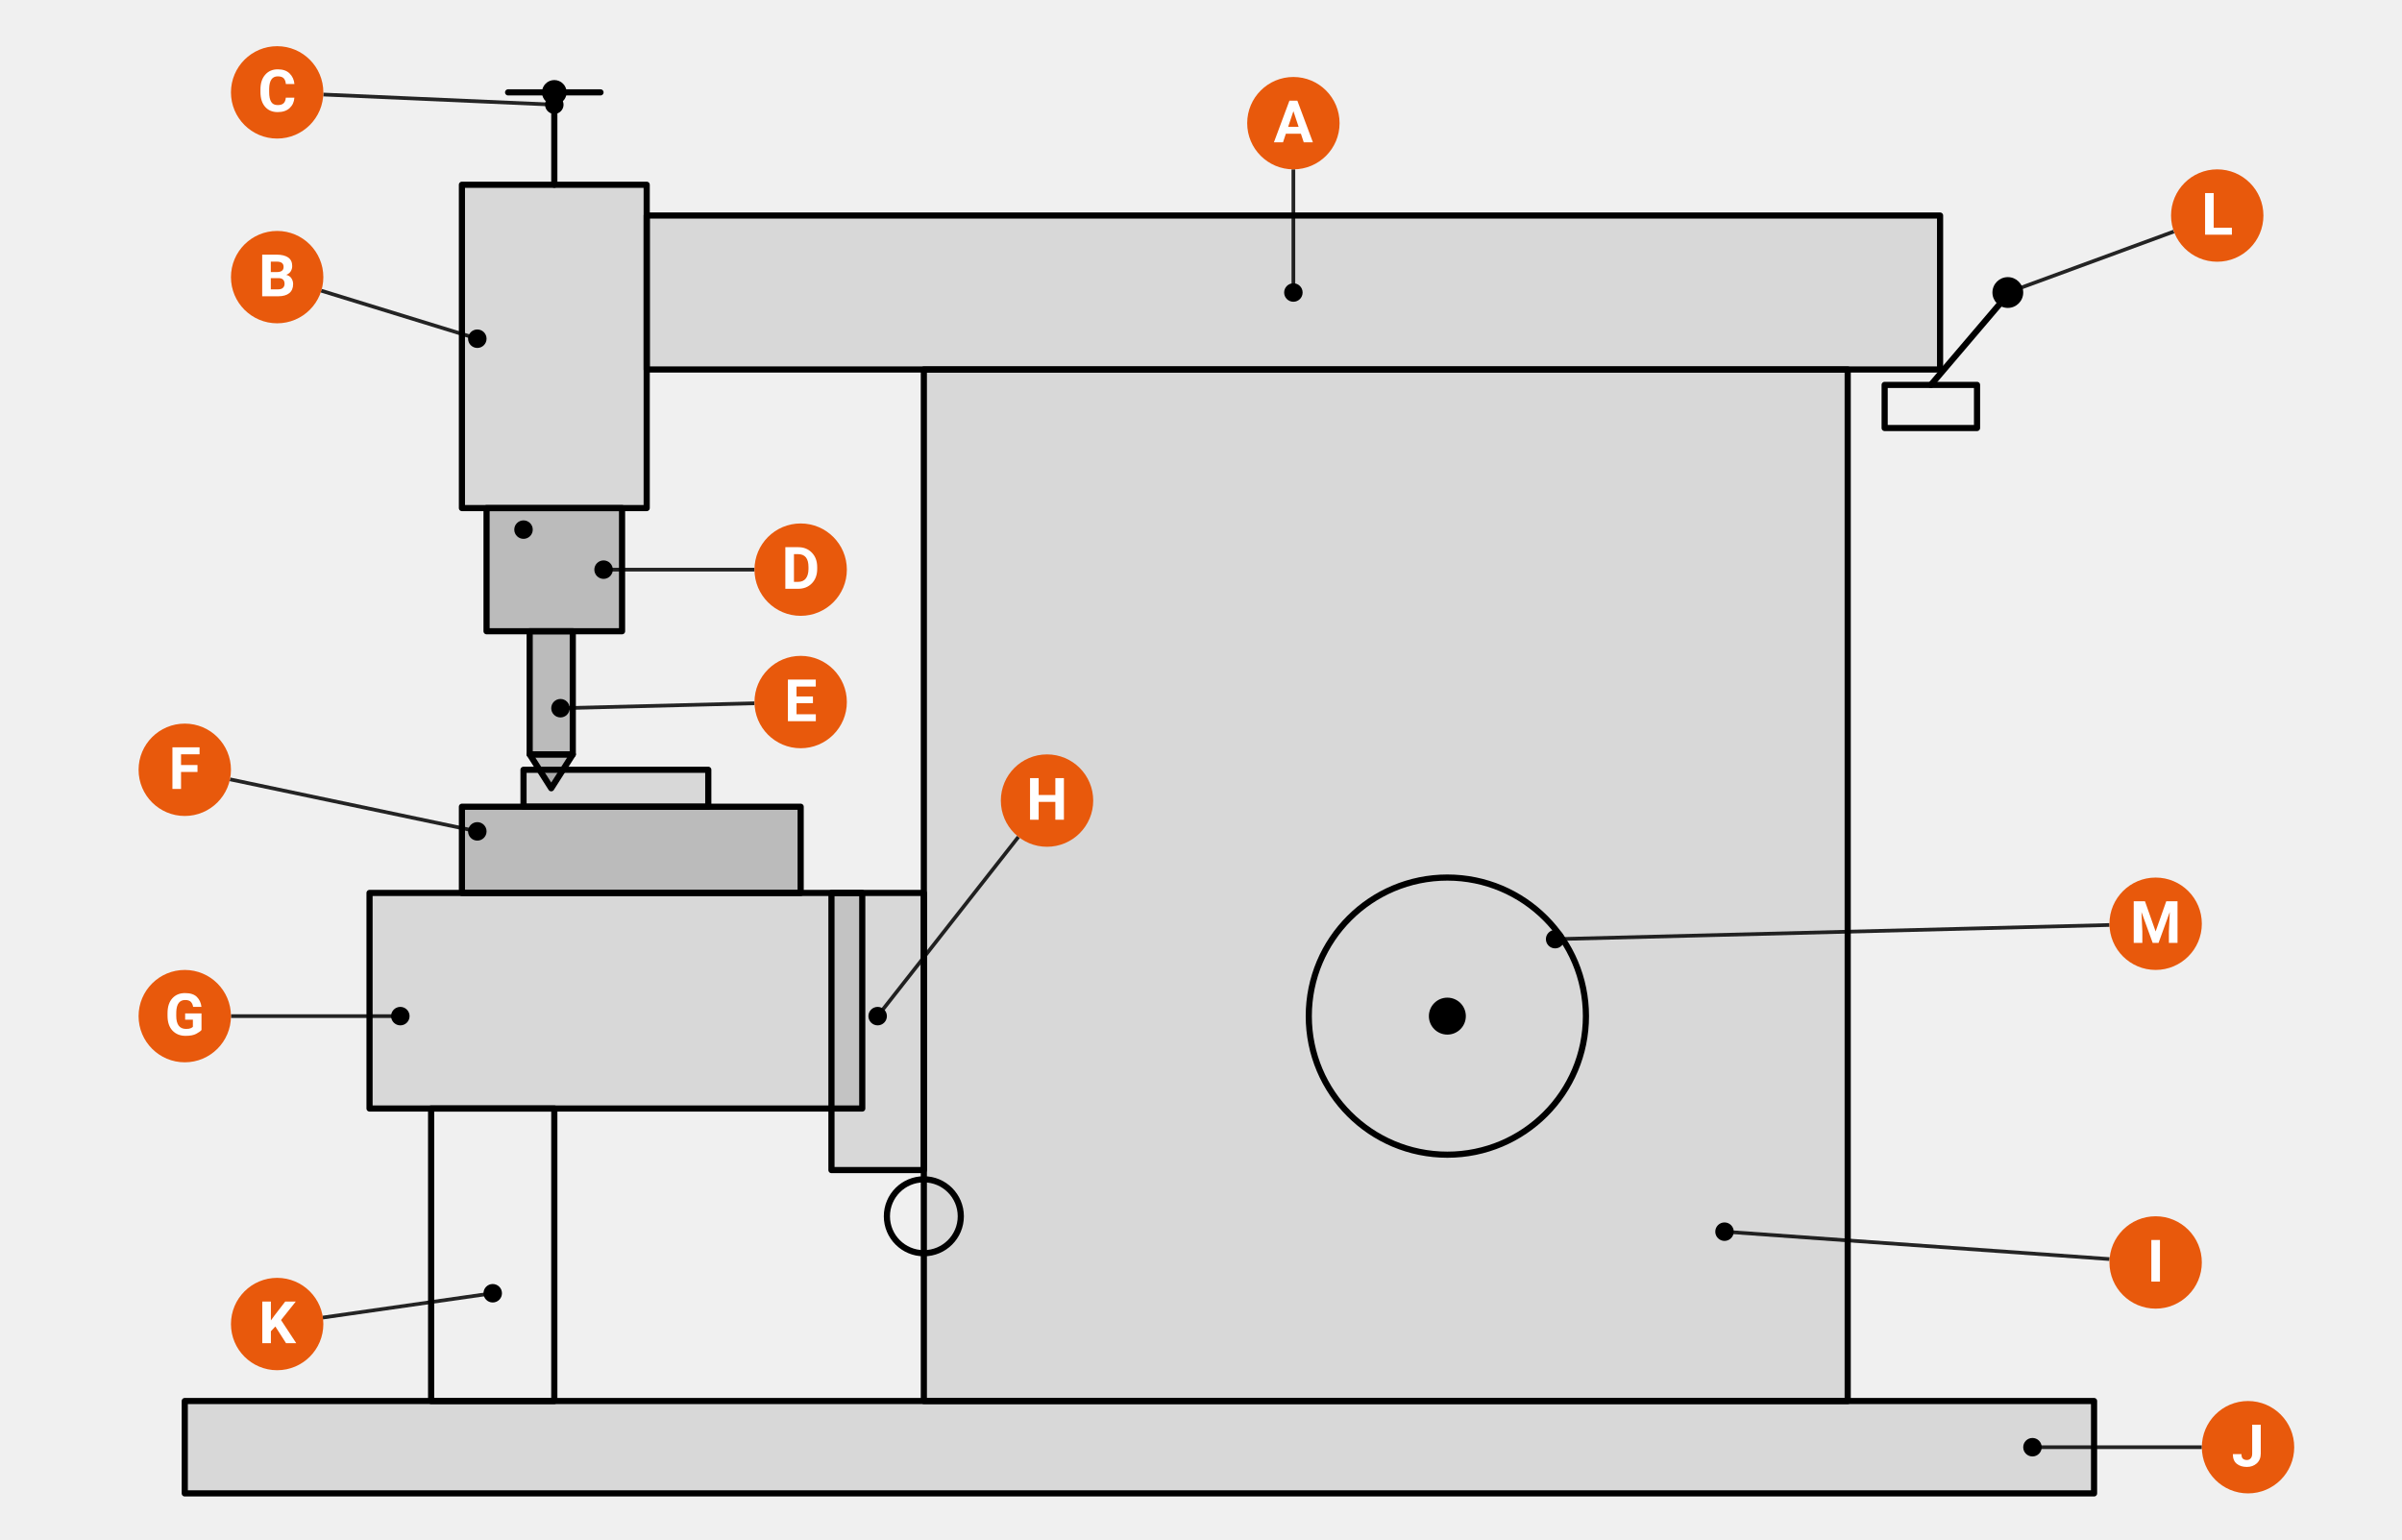
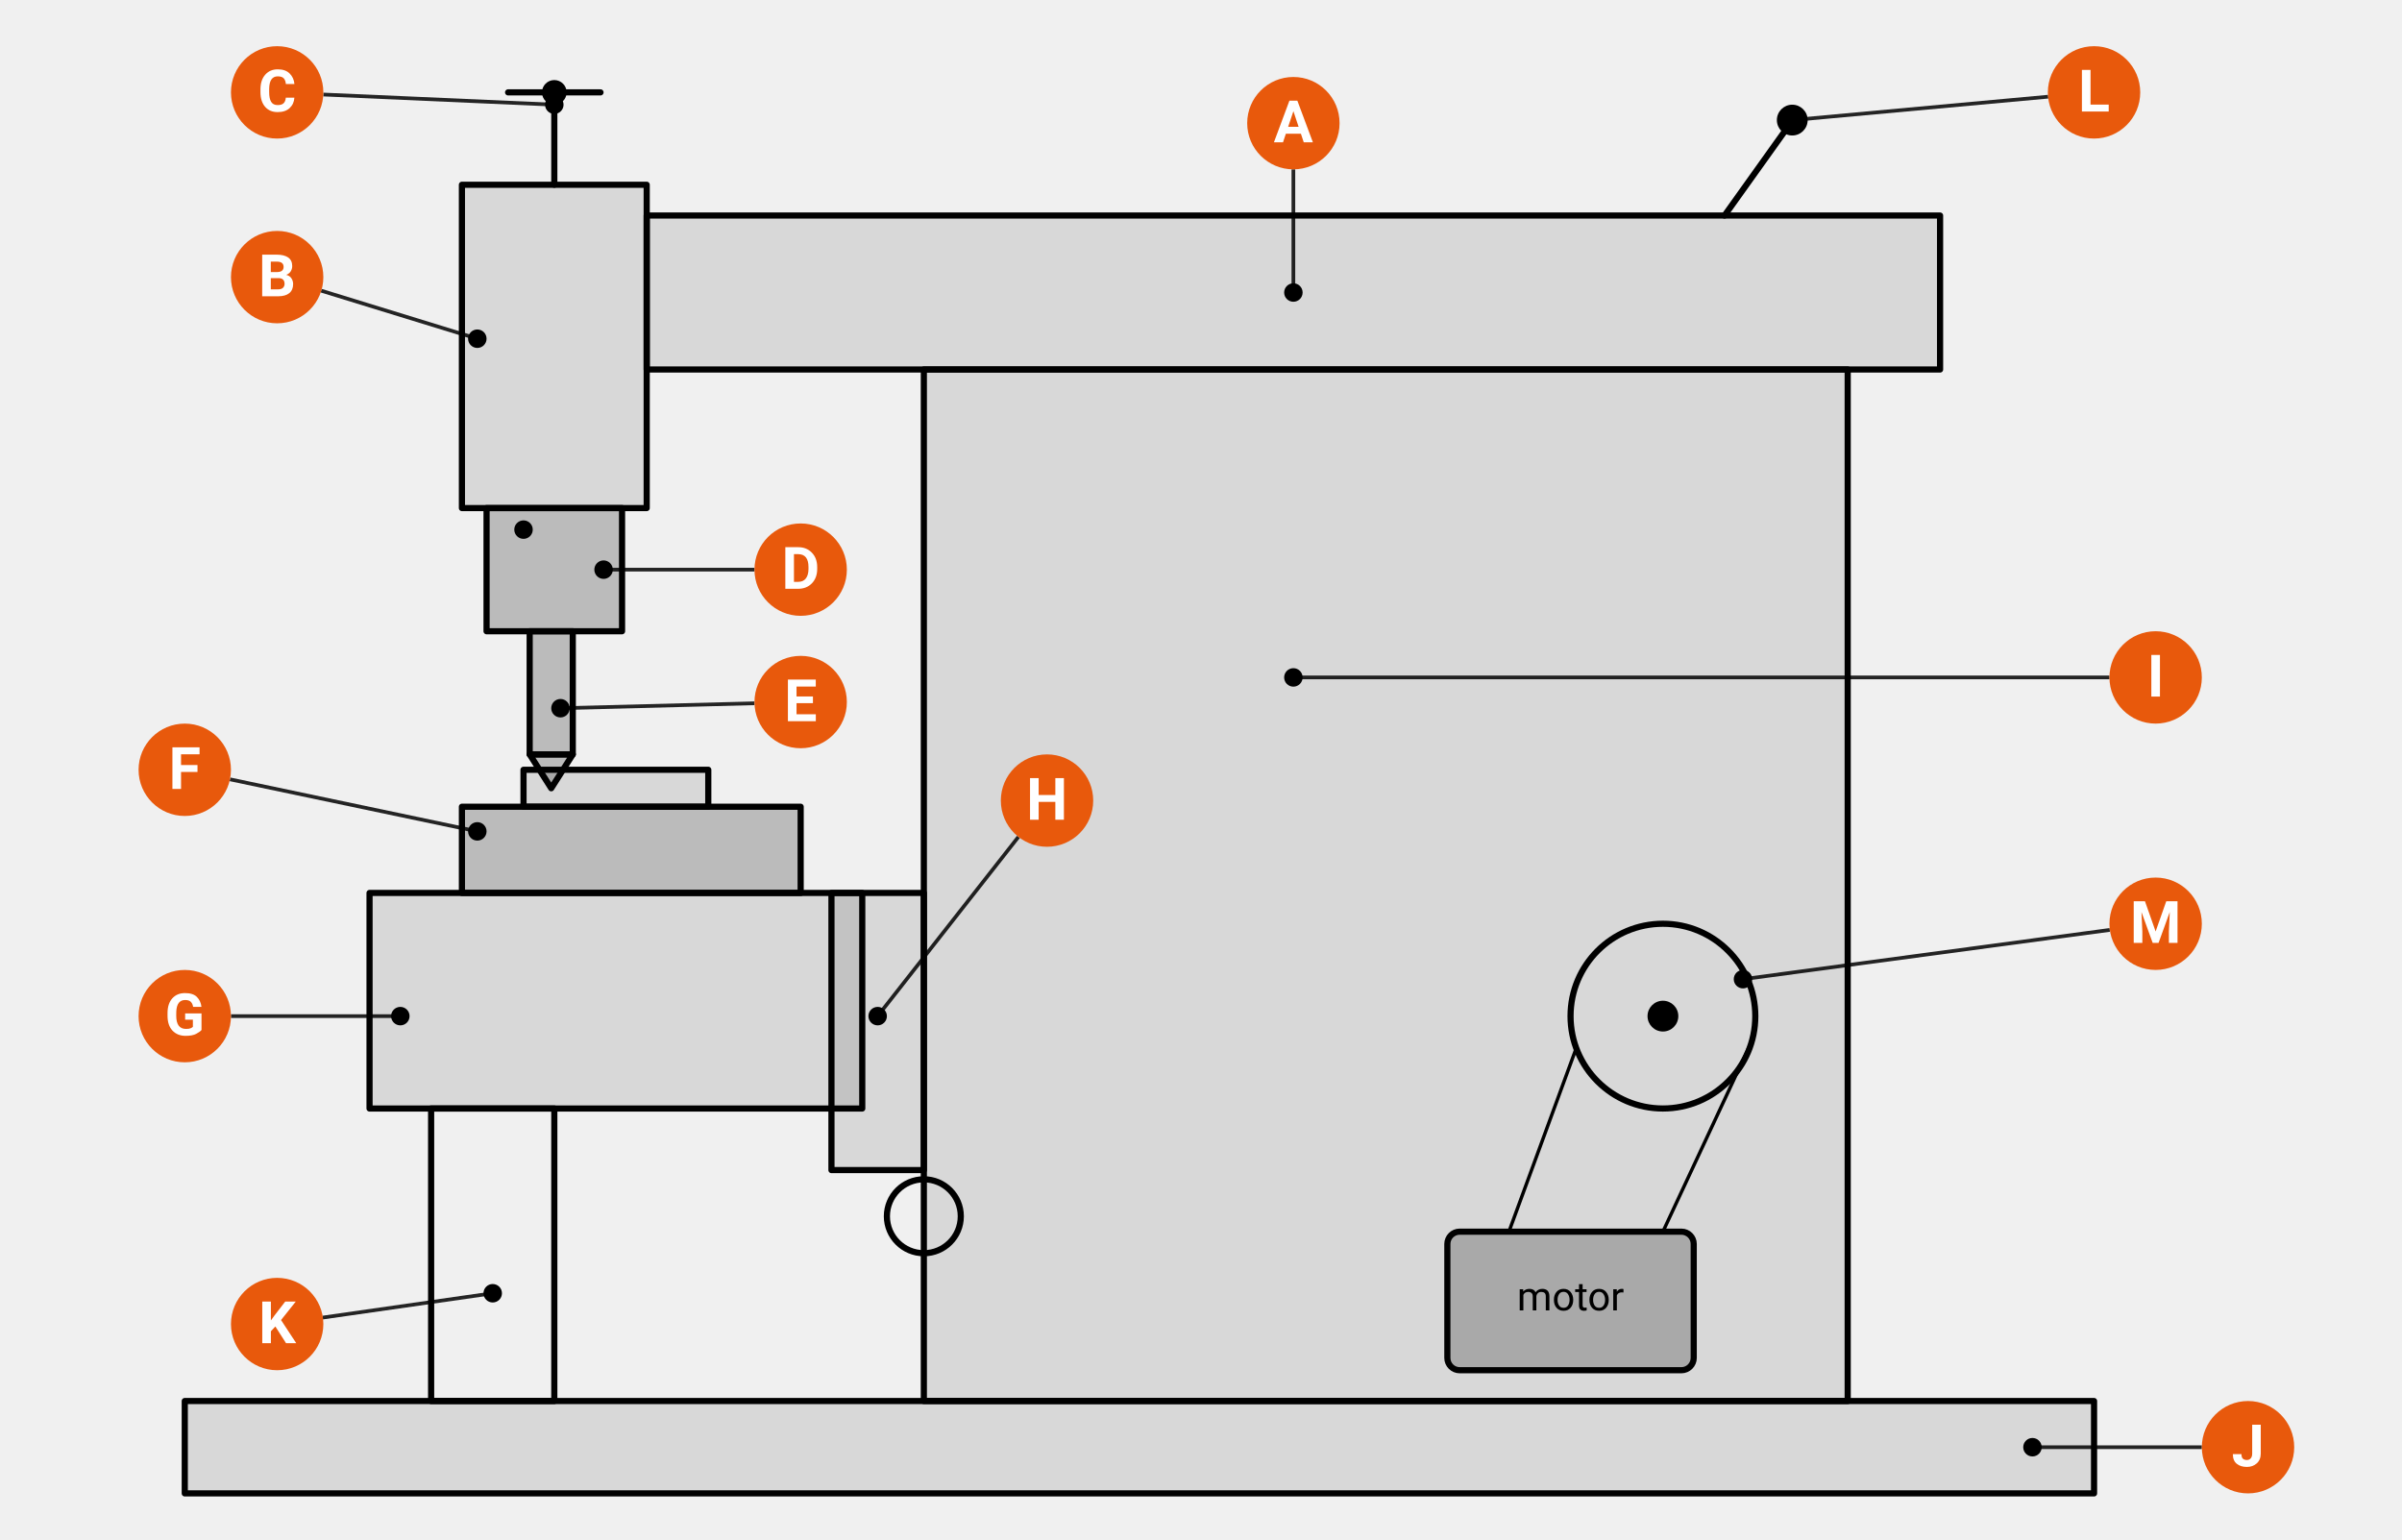
<svg xmlns="http://www.w3.org/2000/svg" viewBox="0 0 780 500" role="img" aria-label="Figure">
  <style>.s{fill:none;stroke:currentColor;stroke-width:2;stroke-linejoin:round;stroke-linecap:round}.thin{fill:none;stroke:currentColor;stroke-width:1.1}.lead{fill:none;stroke:currentColor;stroke-width:1.2;opacity:.85}.f{fill:currentColor;fill-opacity:.10;stroke:currentColor;stroke-width:2;stroke-linejoin:round}.f2{fill:currentColor;fill-opacity:.22;stroke:currentColor;stroke-width:2;stroke-linejoin:round}.k{fill:currentColor;stroke:none}.d{fill:none;stroke:currentColor;stroke-width:1.5;stroke-dasharray:6 4}.cl{fill:none;stroke:currentColor;stroke-width:1;stroke-dasharray:14 4 3 4;opacity:.7}.acc{fill:none;stroke:#e8590c;stroke-width:2.4;stroke-linecap:round}.accf{fill:#e8590c;stroke:none}.acct{fill:#e8590c;stroke:none}.tx{fill:currentColor;font-family:system-ui,-apple-system,"Segoe UI",Roboto,Arial,sans-serif}text{font-family:system-ui,-apple-system,"Segoe UI",Roboto,Arial,sans-serif}</style>
  <rect class="f" x="60.0" y="455.0" width="620.0" height="30.0" rx="0" />
  <rect class="f" x="300.0" y="120.0" width="300.0" height="335.0" rx="0" />
  <rect class="f" x="210.0" y="70.0" width="420.0" height="50.0" rx="0" />
-   <rect class="s" x="612.0" y="125.0" width="30.0" height="14.0" rx="0" />
-   <line class="s" x1="627.0" y1="125.0" x2="650.0" y2="98.0" />
-   <circle class="k" cx="652.0" cy="95.0" r="5.0" />
+   <line class="s" x1="560.0" y1="70.0" x2="580.0" y2="42.0" />
+   <circle class="k" cx="582.0" cy="39.0" r="5.0" />
  <rect class="f" x="150.0" y="60.0" width="60.0" height="105.0" rx="0" />
  <line class="s" x1="180.0" y1="60.0" x2="180.0" y2="30.0" />
  <line class="s" x1="165.0" y1="30.0" x2="195.0" y2="30.0" />
  <circle class="k" cx="180.0" cy="30.0" r="4.0" />
  <rect class="f2" x="158.0" y="165.0" width="44.0" height="40.0" rx="0" />
  <circle class="k" cx="170.0" cy="172.0" r="3.0" />
  <rect class="f2" x="172.0" y="205.0" width="14.0" height="40.0" rx="0" />
  <polygon class="f2" points="172.0,245.0 186.0,245.0 179.0,256.0" />
  <rect class="f" x="120.0" y="290.0" width="160.0" height="70.0" rx="0" />
  <rect class="f2" x="150.0" y="262.0" width="110.0" height="28.0" rx="0" />
  <rect class="f" x="170.0" y="250.0" width="60.0" height="12.0" rx="0" />
  <rect class="f" x="270.0" y="290.0" width="30.0" height="90.0" rx="0" />
  <rect class="s" x="140.0" y="360.0" width="40.0" height="95.0" rx="0" />
  <circle class="s" cx="300.0" cy="395.0" r="12.0" />
-   <circle class="s" cx="470.0" cy="330.0" r="45.0" />
-   <circle class="k" cx="470.0" cy="330.0" r="6.0" />
+   <circle class="s" cx="540.0" cy="330.0" r="30.0" />
+   <circle class="k" cx="540.0" cy="330.0" r="5.0" />
+   <rect class="f2" x="470.0" y="400.0" width="80.0" height="45.0" rx="4" />
+   <text class="tx" x="510.0" y="422.0" font-size="13" text-anchor="middle" font-weight="normal" dominant-baseline="middle">motor</text>
+   <line class="thin" x1="512.0" y1="340.0" x2="490.0" y2="400.0" />
+   <line class="thin" x1="568.0" y1="340.0" x2="540.0" y2="400.0" />
  <line class="lead" x1="420.0" y1="95.0" x2="420.0" y2="55.0" />
  <circle class="k" cx="420.0" cy="95.0" r="3" />
  <circle cx="420.0" cy="40.0" r="15" fill="#e8590c" />
  <text x="420.0" y="41.0" font-size="19" font-weight="700" text-anchor="middle" dominant-baseline="middle" fill="#ffffff">A</text>
  <line class="lead" x1="155.0" y1="110.0" x2="104.3" y2="94.4" />
  <circle class="k" cx="155.0" cy="110.0" r="3" />
  <circle cx="90.0" cy="90.0" r="15" fill="#e8590c" />
  <text x="90.0" y="91.0" font-size="19" font-weight="700" text-anchor="middle" dominant-baseline="middle" fill="#ffffff">B</text>
  <line class="lead" x1="180.0" y1="34.0" x2="105.0" y2="30.7" />
  <circle class="k" cx="180.0" cy="34.0" r="3" />
  <circle cx="90.0" cy="30.0" r="15" fill="#e8590c" />
  <text x="90.0" y="31.0" font-size="19" font-weight="700" text-anchor="middle" dominant-baseline="middle" fill="#ffffff">C</text>
  <line class="lead" x1="196.0" y1="185.0" x2="245.0" y2="185.0" />
  <circle class="k" cx="196.0" cy="185.0" r="3" />
  <circle cx="260.0" cy="185.0" r="15" fill="#e8590c" />
  <text x="260.0" y="186.0" font-size="19" font-weight="700" text-anchor="middle" dominant-baseline="middle" fill="#ffffff">D</text>
  <line class="lead" x1="182.0" y1="230.0" x2="245.0" y2="228.4" />
  <circle class="k" cx="182.0" cy="230.0" r="3" />
  <circle cx="260.0" cy="228.0" r="15" fill="#e8590c" />
  <text x="260.0" y="229.0" font-size="19" font-weight="700" text-anchor="middle" dominant-baseline="middle" fill="#ffffff">E</text>
  <line class="lead" x1="155.0" y1="270.0" x2="74.7" y2="253.1" />
  <circle class="k" cx="155.0" cy="270.0" r="3" />
  <circle cx="60.0" cy="250.0" r="15" fill="#e8590c" />
  <text x="60.0" y="251.0" font-size="19" font-weight="700" text-anchor="middle" dominant-baseline="middle" fill="#ffffff">F</text>
  <line class="lead" x1="130.0" y1="330.0" x2="75.0" y2="330.0" />
  <circle class="k" cx="130.0" cy="330.0" r="3" />
  <circle cx="60.0" cy="330.0" r="15" fill="#e8590c" />
  <text x="60.0" y="331.0" font-size="19" font-weight="700" text-anchor="middle" dominant-baseline="middle" fill="#ffffff">G</text>
  <line class="lead" x1="285.0" y1="330.0" x2="330.7" y2="271.8" />
  <circle class="k" cx="285.0" cy="330.0" r="3" />
  <circle cx="340.0" cy="260.0" r="15" fill="#e8590c" />
  <text x="340.0" y="261.0" font-size="19" font-weight="700" text-anchor="middle" dominant-baseline="middle" fill="#ffffff">H</text>
-   <line class="lead" x1="560.0" y1="400.0" x2="685.0" y2="408.9" />
-   <circle class="k" cx="560.0" cy="400.0" r="3" />
-   <circle cx="700.0" cy="410.0" r="15" fill="#e8590c" />
-   <text x="700.0" y="411.0" font-size="19" font-weight="700" text-anchor="middle" dominant-baseline="middle" fill="#ffffff">I</text>
+   <line class="lead" x1="420.0" y1="220.0" x2="685.0" y2="220.0" />
+   <circle class="k" cx="420.0" cy="220.0" r="3" />
+   <circle cx="700.0" cy="220.0" r="15" fill="#e8590c" />
+   <text x="700.0" y="221.0" font-size="19" font-weight="700" text-anchor="middle" dominant-baseline="middle" fill="#ffffff">I</text>
  <line class="lead" x1="660.0" y1="470.0" x2="715.0" y2="470.0" />
  <circle class="k" cx="660.0" cy="470.0" r="3" />
  <circle cx="730.0" cy="470.0" r="15" fill="#e8590c" />
  <text x="730.0" y="471.0" font-size="19" font-weight="700" text-anchor="middle" dominant-baseline="middle" fill="#ffffff">J</text>
  <line class="lead" x1="160.0" y1="420.0" x2="104.8" y2="427.9" />
  <circle class="k" cx="160.0" cy="420.0" r="3" />
  <circle cx="90.0" cy="430.0" r="15" fill="#e8590c" />
  <text x="90.0" y="431.0" font-size="19" font-weight="700" text-anchor="middle" dominant-baseline="middle" fill="#ffffff">K</text>
-   <line class="lead" x1="652.0" y1="95.0" x2="705.9" y2="75.2" />
-   <circle class="k" cx="652.0" cy="95.0" r="3" />
-   <circle cx="720.0" cy="70.0" r="15" fill="#e8590c" />
-   <text x="720.0" y="71.0" font-size="19" font-weight="700" text-anchor="middle" dominant-baseline="middle" fill="#ffffff">L</text>
-   <line class="lead" x1="505.0" y1="305.0" x2="685.0" y2="300.4" />
-   <circle class="k" cx="505.0" cy="305.0" r="3" />
+   <line class="lead" x1="582.0" y1="39.0" x2="665.1" y2="31.4" />
+   <circle class="k" cx="582.0" cy="39.0" r="3" />
+   <circle cx="680.0" cy="30.0" r="15" fill="#e8590c" />
+   <text x="680.0" y="31.0" font-size="19" font-weight="700" text-anchor="middle" dominant-baseline="middle" fill="#ffffff">L</text>
+   <line class="lead" x1="566.0" y1="318.0" x2="685.1" y2="302.0" />
+   <circle class="k" cx="566.0" cy="318.0" r="3" />
  <circle cx="700.0" cy="300.0" r="15" fill="#e8590c" />
  <text x="700.0" y="301.0" font-size="19" font-weight="700" text-anchor="middle" dominant-baseline="middle" fill="#ffffff">M</text>
</svg>
